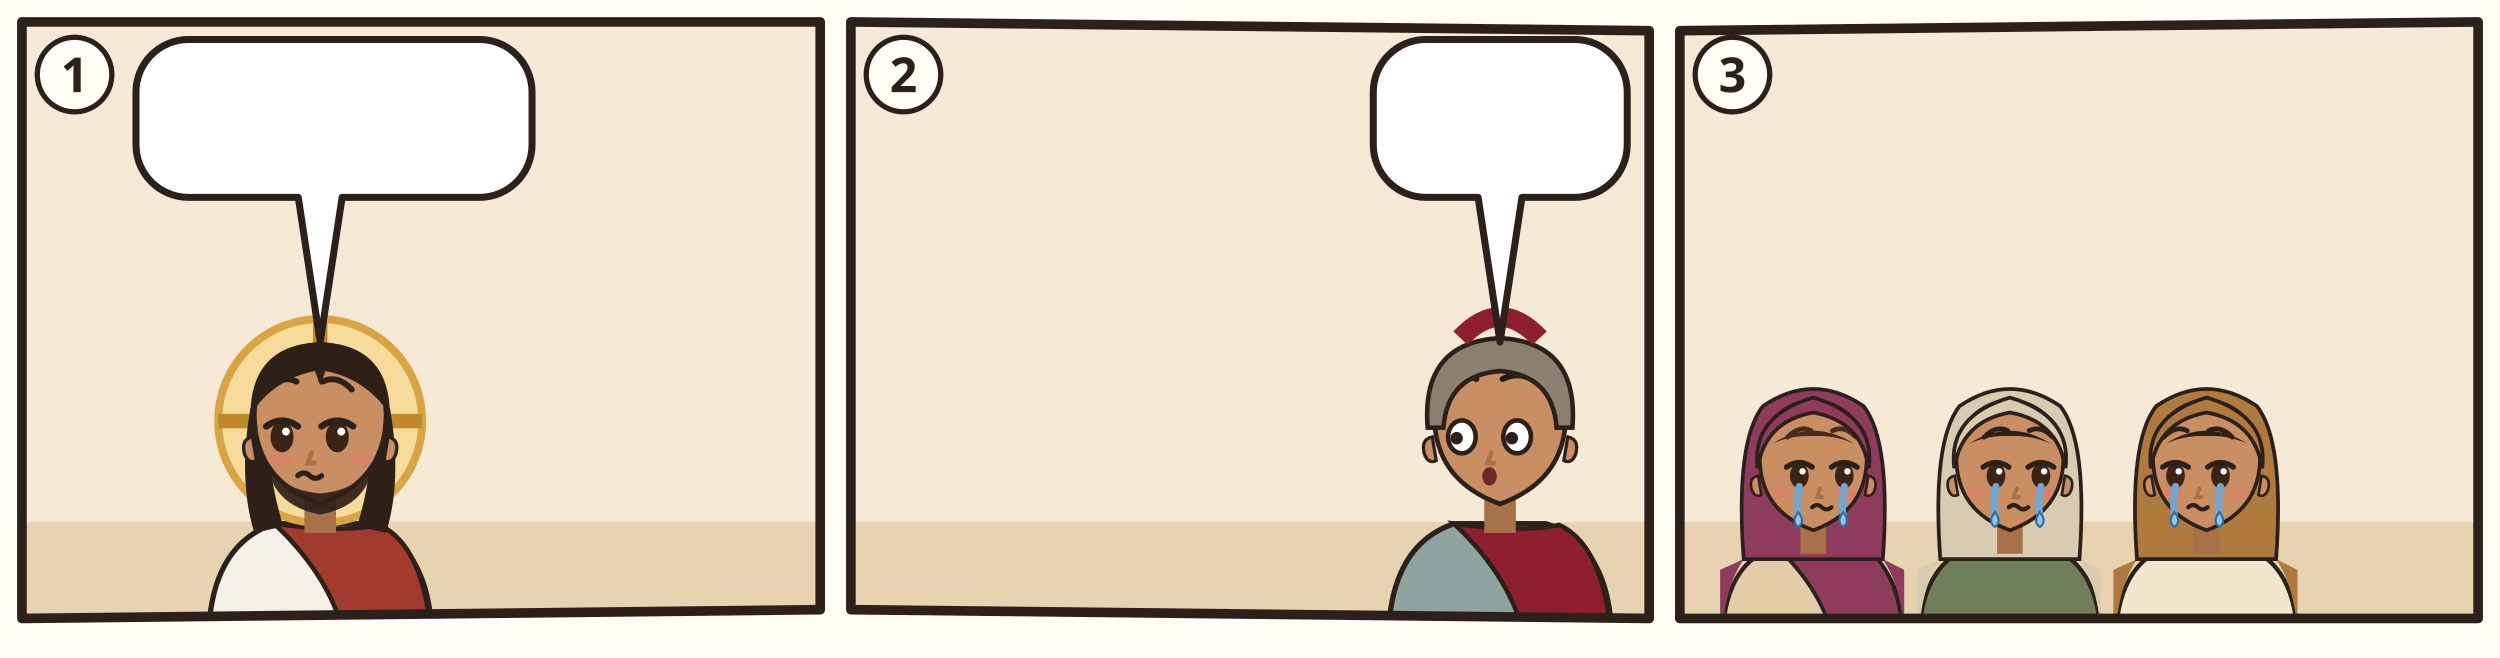
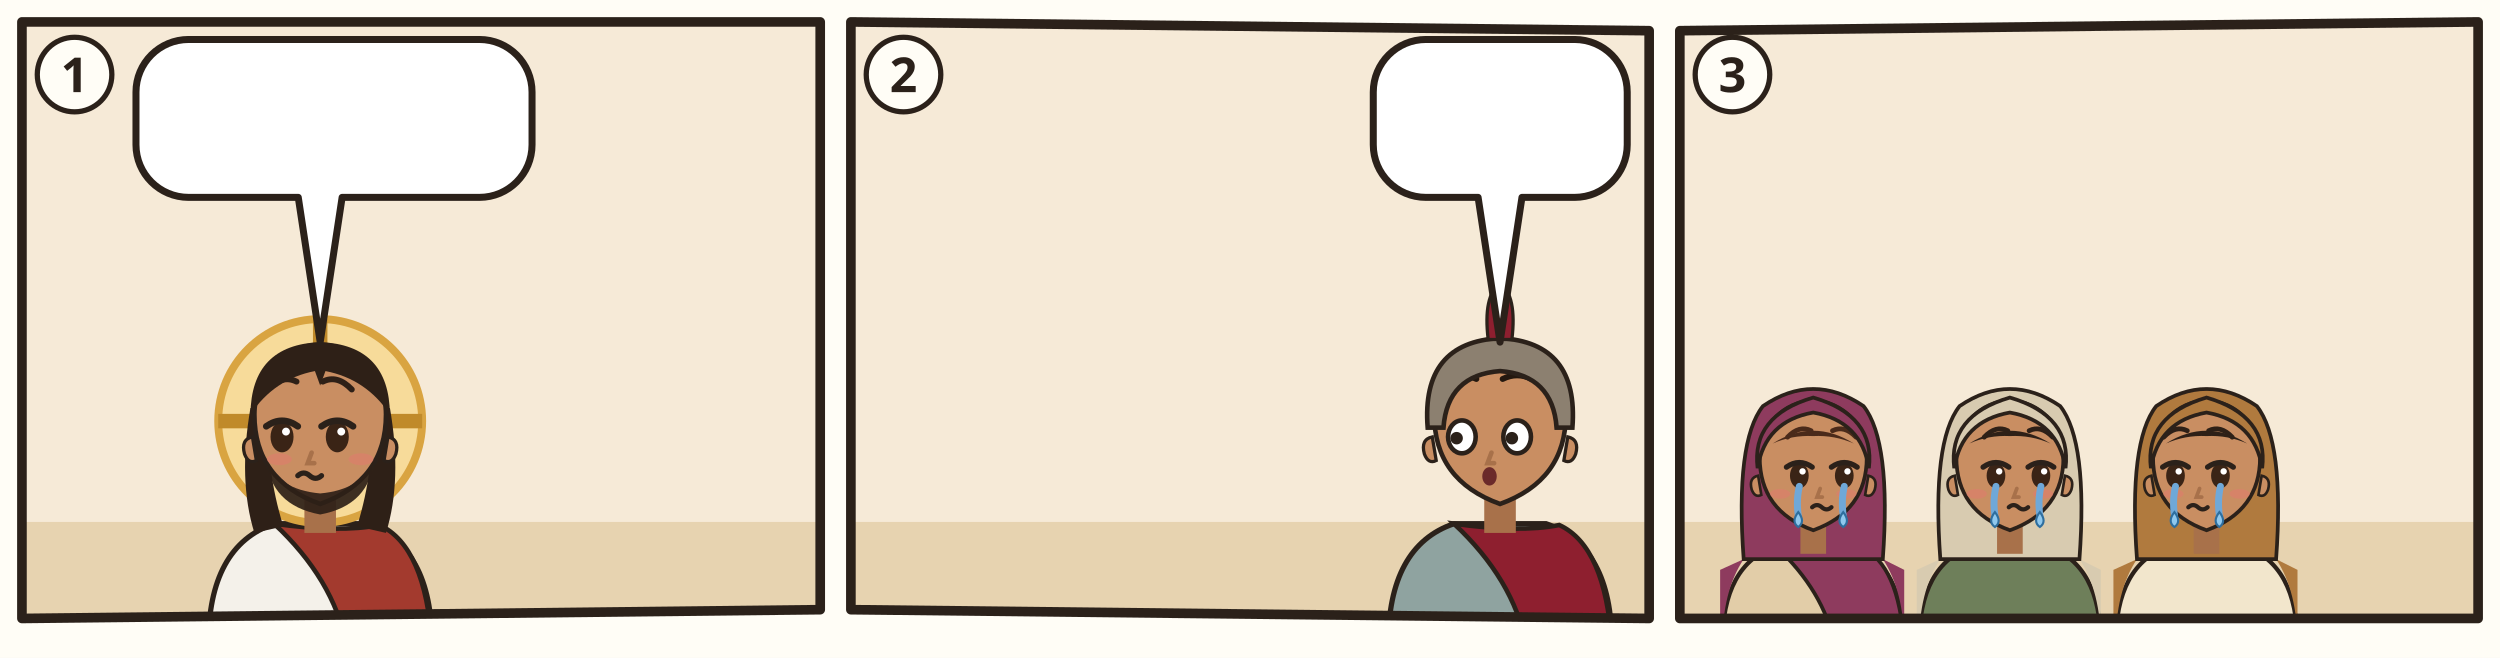
<svg xmlns="http://www.w3.org/2000/svg" viewBox="0 0 380 100">
  <rect width="380" height="100" fill="#FFFDF6" />
  <g transform="translate(2 2) scale(0.6667)">
    <clipPath id="an-cp-mrk-015-033-041-1">
      <polygon points="2,2 184,2 184,136 2,138" />
    </clipPath>
    <g clip-path="url(#an-cp-mrk-015-033-041-1)">
      <polygon points="2,2 184,2 184,136 2,138" fill="#F6EAD7" />
      <path d="M0 116h186v24H0z" fill="#E7D3B0" />
      <g transform="translate(70 93.0) scale(1.5)">
        <path d="M-17 34Q-17 19-7 15.6L7 15.6Q17 19 17 34z" fill="#F4F1EA" stroke="#2B211A" stroke-width=".8" />
        <path d="M-7 15.6Q3 17 9 15.8Q16 19 17 34L4 34Q2 24-7 15.6z" fill="#A33A2E" stroke="#2B211A" stroke-width=".7" />
        <circle r="15.5" fill="#F7DB9A" stroke="#D9A441" stroke-width="1.2" />
        <path d="M0-15.5v5M-15.5 0h5M15.5 0h-5" stroke="#C08A2A" stroke-width="2.2" />
        <path d="M-10.6 -2Q-12.5 9-10 17L-5.6 16Q-8.4 7-7.6-1z M10.6 -2Q12.5 9 10 17L5.6 16Q8.4 7 7.6-1z" fill="#2E2017" />
        <path d="M-2.4 11h4.8v6h-4.8z" fill="#A8714A" />
        <path d="M-10 -1Q-10 9 0 12.6Q10 9 10 -1A10 10.6 0 0 0 -10 -1z" fill="#C98E62" stroke="#2B211A" stroke-width=".7" />
        <path d="M10.3 2.4q1.8.4 1.2 2.6-.6 1.6-1.8 1z M-10.3 2.4q-1.8.4-1.2 2.6.6 1.6 1.8 1z" fill="#C98E62" stroke="#2B211A" stroke-width=".5" />
        <path d="M-8.2 5.6Q-7.6 12.8 0 14.2Q7.6 12.8 8.2 5.6Q6.6 10.4 0 11Q-6.6 10.4-8.2 5.6z" fill="#2E2017" opacity=".92" />
        <ellipse cx="-5.8" cy="2.4" rx="1.75" ry="2.35" fill="#3A2416" />
        <path d="M-8.2 0.8Q-5.8 -0.9 -3.4 0.8" fill="none" stroke="#2B211A" stroke-width="1" stroke-linecap="round" />
        <circle cx="-5.2" cy="1.6" r=".6" fill="#FFF" />
        <ellipse cx="2.6" cy="2.4" rx="1.75" ry="2.35" fill="#3A2416" />
        <path d="M0.2 0.8Q2.6 -0.9 5.0 0.8" fill="none" stroke="#2B211A" stroke-width="1" stroke-linecap="round" />
        <circle cx="3.2" cy="1.6" r=".6" fill="#FFF" />
        <path d="M-8.0 -4.8Q-5.8 -7.1 -3.6 -6.0M0.4 -6.0Q2.6 -7.1 4.8 -4.8" fill="none" stroke="#2E2017" stroke-width=".9" stroke-linecap="round" />
        <path d="M-1.3 4.8l-.6 1.6h1" fill="none" stroke="#A8714A" stroke-width=".7" stroke-linecap="round" />
        <ellipse cx="-6.2" cy="5.8" rx="1.9" ry=".9" fill="#E07A6E" opacity=".55" />
        <ellipse cx="6.2" cy="5.8" rx="1.9" ry=".9" fill="#E07A6E" opacity=".55" />
        <path d="M-3.4 8.3q.9-.8 1.8 0t1.8 0" fill="none" stroke="#2B211A" stroke-width=".8" stroke-linecap="round" />
        <path d="M-10.6-1Q-10.5-11.6 0-12Q10.5-11.6 10.6-1Q7-6.4 .8-7.6L0-5.4-.8-7.6Q-7-6.4-10.6-1z" fill="#2E2017" />
      </g>
      <use href="#an-kreuz" x="116.0" y="80" width="30" height="44" />
      <g>
        <path d="M40 6H106.3A12 12 0 0 1 118.3 18V30A12 12 0 0 1 106.3 42L75 42L70 75L65 42H40A12 12 0 0 1 28 30V18A12 12 0 0 1 40 6Z" fill="#FFFFFF" stroke="#2B211A" stroke-width="1.6" stroke-linejoin="round" />
        <use href="#an-gott" x="34" y="12" width="24.0" height="24" />
        <use href="#an-z-abstand" x="63.0" y="12" width="8.0" height="24" />
        <use href="#an-p-jesus" x="76.0" y="12" width="16.9" height="24" />
        <use href="#an-z-frage" x="97.9" y="12" width="14.4" height="24" />
      </g>
      <use href="#an-z-finsternis" x="140" y="8" width="24.0" height="18.0" />
    </g>
    <polygon points="2,2 184,2 184,136 2,138" fill="none" stroke="#2B211A" stroke-width="2.2" stroke-linejoin="round" />
    <circle cx="14" cy="14" r="8.5" fill="#FFFDF6" stroke="#2B211A" stroke-width="1.2" />
    <text x="14" y="18" text-anchor="middle" font-family="sans-serif" font-size="11" font-weight="700" fill="#2B211A">1</text>
  </g>
  <g transform="translate(128 2) scale(0.6667)">
    <clipPath id="an-cp-mrk-015-033-041-2">
      <polygon points="2,2 184,4 184,138 2,136" />
    </clipPath>
    <g clip-path="url(#an-cp-mrk-015-033-041-2)">
      <polygon points="2,2 184,4 184,138 2,136" fill="#F6EAD7" />
      <path d="M0 116h186v24H0z" fill="#E7D3B0" />
      <use href="#an-tempelvorhang" x="4" y="63" width="46" height="57" opacity=".6" />
      <g transform="translate(150 93.0) scale(1.5)">
        <path d="M-17 34Q-17 19-7 15.6L7 15.6Q17 19 17 34z" fill="#8FA3A0" stroke="#2B211A" stroke-width=".8" />
        <path d="M-7 15.6Q3 17 9 15.8Q16 19 17 34L4 34Q2 24-7 15.6z" fill="#8E1F2F" stroke="#2B211A" stroke-width=".7" />
        <path d="M-2.4 11h4.8v6h-4.8z" fill="#A8714A" />
        <path d="M-10 -1Q-10 9 0 12.6Q10 9 10 -1A10 10.6 0 0 0 -10 -1z" fill="#C98E62" stroke="#2B211A" stroke-width=".7" />
        <path d="M10.3 2.4q1.8.4 1.2 2.6-.6 1.6-1.8 1z M-10.3 2.4q-1.8.4-1.2 2.6.6 1.6 1.8 1z" fill="#C98E62" stroke="#2B211A" stroke-width=".5" />
        <ellipse cx="-5.8" cy="2.4" rx="2.1" ry="2.5" fill="#FFF" stroke="#2B211A" stroke-width=".7" />
        <circle cx="-6.6" cy="2.6" r=".95" fill="#2B211A" />
        <ellipse cx="2.6" cy="2.4" rx="2.1" ry="2.5" fill="#FFF" stroke="#2B211A" stroke-width=".7" />
        <circle cx="1.8" cy="2.6" r=".95" fill="#2B211A" />
        <path d="M-8.0 -6.4Q-5.8 -7.5 -3.6 -6.4M0.4 -6.4Q2.6 -7.5 4.8 -6.4" fill="none" stroke="#24180F" stroke-width=".9" stroke-linecap="round" />
        <path d="M-1.3 4.8l-.6 1.6h1" fill="none" stroke="#A8714A" stroke-width=".7" stroke-linecap="round" />
        <ellipse cx="-1.6" cy="8.4" rx="1.1" ry="1.4" fill="#6B2A2A" />
        <path d="M-11 1Q-12-12 0-12.6Q12-12 11 1L8.6 1Q8-7 0-7.6Q-8-7-8.6 1z" fill="#8C8070" stroke="#2B211A" stroke-width=".7" />
-         <path d="M-6-12.6Q0-19 6-12.6" fill="none" stroke="#8E1F2F" stroke-width="3" />
+         <path d="M-1.8-12.4Q-2.6-19 0-21Q2.6-19 1.8-12.4z" fill="#8E1F2F" stroke="#2B211A" stroke-width=".5" />
      </g>
      <use href="#an-kreuz" x="106.0" y="80" width="30" height="44" />
      <use href="#an-z-tod" x="109.0" y="74.0" width="24" height="18" />
      <g>
        <path d="M133.1 6H167A12 12 0 0 1 179 18V30A12 12 0 0 1 167 42L155 42L150 75L145 42H133.1A12 12 0 0 1 121.1 30V18A12 12 0 0 1 133.1 6Z" fill="#FFFFFF" stroke="#2B211A" stroke-width="1.6" stroke-linejoin="round" />
        <use href="#an-p-jesus" x="127.1" y="12" width="16.9" height="24" />
        <use href="#an-gott" x="148.9" y="12" width="24.0" height="24" />
      </g>
    </g>
    <polygon points="2,2 184,4 184,138 2,136" fill="none" stroke="#2B211A" stroke-width="2.2" stroke-linejoin="round" />
    <circle cx="14" cy="14" r="8.5" fill="#FFFDF6" stroke="#2B211A" stroke-width="1.2" />
    <text x="14" y="18" text-anchor="middle" font-family="sans-serif" font-size="11" font-weight="700" fill="#2B211A">2</text>
  </g>
  <g transform="translate(254 2) scale(0.6667)">
    <clipPath id="an-cp-mrk-015-033-041-3">
      <polygon points="2,4 184,2 184,138 2,138" />
    </clipPath>
    <g clip-path="url(#an-cp-mrk-015-033-041-3)">
      <polygon points="2,4 184,2 184,138 2,138" fill="#F6EAD7" />
      <path d="M0 116h186v24H0z" fill="#E7D3B0" />
      <g transform="translate(32.41667 102.52) scale(1.22)">
        <path d="M-17 34Q-17 19-7 15.6L7 15.6Q17 19 17 34z" fill="#E2CDA8" stroke="#2B211A" stroke-width=".8" />
        <path d="M-7 15.6Q3 17 9 15.8Q16 19 17 34L4 34Q2 24-7 15.6z" fill="#8E3B5E" stroke="#2B211A" stroke-width=".7" />
        <path d="M-13 18Q-17 24-17 34h-.4V20zM13 18Q17 24 17 34V20z" fill="#8E3B5E" />
        <path d="M-13 18Q-14.6-4-9.4-10.6Q0-17 9.4-10.6Q14.6-4 13 18z" fill="#8E3B5E" stroke="#2B211A" stroke-width=".7" />
        <path d="M-2.4 11h4.8v6h-4.8z" fill="#A8714A" />
        <path d="M-10 -1Q-10 9 0 12.6Q10 9 10 -1A10 10.6 0 0 0 -10 -1z" fill="#C98E62" stroke="#2B211A" stroke-width=".7" />
        <path d="M10.3 2.4q1.8.4 1.2 2.6-.6 1.6-1.8 1z M-10.3 2.4q-1.8.4-1.2 2.6.6 1.6 1.8 1z" fill="#C98E62" stroke="#2B211A" stroke-width=".5" />
        <ellipse cx="-2.6" cy="2.4" rx="1.75" ry="2.35" fill="#3A2416" />
        <path d="M-5.0 0.8Q-2.6 -0.9 -0.2 0.8" fill="none" stroke="#2B211A" stroke-width="1" stroke-linecap="round" />
        <circle cx="-2.0" cy="1.6" r=".6" fill="#FFF" />
        <ellipse cx="5.8" cy="2.4" rx="1.75" ry="2.35" fill="#3A2416" />
        <path d="M3.4 0.8Q5.8 -0.9 8.2 0.8" fill="none" stroke="#2B211A" stroke-width="1" stroke-linecap="round" />
        <circle cx="6.4" cy="1.6" r=".6" fill="#FFF" />
        <path d="M-4.8 -4.8Q-2.6 -7.1 -0.4 -6.0M3.6 -6.0Q5.8 -7.1 8.0 -4.8" fill="none" stroke="#4A2A1A" stroke-width=".9" stroke-linecap="round" />
        <path d="M1.3 4.8l-.6 1.6h1" fill="none" stroke="#A8714A" stroke-width=".7" stroke-linecap="round" />
        <ellipse cx="-6.2" cy="5.8" rx="1.9" ry=".9" fill="#E07A6E" opacity=".55" />
        <ellipse cx="6.2" cy="5.8" rx="1.9" ry=".9" fill="#E07A6E" opacity=".55" />
        <path d="M-0.2 8.3q.9-.8 1.8 0t1.8 0" fill="none" stroke="#2B211A" stroke-width=".8" stroke-linecap="round" />
        <path d="M-2.6 4.4q-.6 2.6-.2 5.4" fill="none" stroke="#6FA8D8" stroke-width="1.3" stroke-linecap="round" />
        <path d="M-2.8 9.2q1.4 1.8 0 2.8-1.4-1 0-2.8z" fill="#8FC8EE" stroke="#2E6E9E" stroke-width=".4" />
        <path d="M5.8 4.4q-.6 2.6-.2 5.4" fill="none" stroke="#6FA8D8" stroke-width="1.3" stroke-linecap="round" />
        <path d="M5.6 9.2q1.4 1.8 0 2.8-1.4-1 0-2.8z" fill="#8FC8EE" stroke="#2E6E9E" stroke-width=".4" />
        <path d="M-7.6-3.6Q0-8.4 7.6-3.6Q4-5.2 0-5Q-4-5.2-7.6-3.6z" fill="#4A2A1A" />
        <path d="M-10.4 1Q-11.6-8.8 0-12.2Q11.6-8.8 10.4 1Q9-7.8 0-9.4Q-9-7.8-10.4 1z" fill="#8E3B5E" stroke="#2B211A" stroke-width=".7" />
        <use href="#an-a-salbgefaess" x="-4" y="18" width="16" height="12" />
      </g>
      <g transform="translate(77.25 102.52) scale(1.22)">
        <path d="M-17 34Q-17 19-7 15.6L7 15.6Q17 19 17 34z" fill="#6E7F5A" stroke="#2B211A" stroke-width=".8" />
        <path d="M-13 18Q-17 24-17 34h-.4V20zM13 18Q17 24 17 34V20z" fill="#D8CBB0" />
        <path d="M-13 18Q-14.6-4-9.4-10.6Q0-17 9.4-10.6Q14.6-4 13 18z" fill="#D8CBB0" stroke="#2B211A" stroke-width=".7" />
        <path d="M-2.4 11h4.8v6h-4.8z" fill="#A8714A" />
        <path d="M-10 -1Q-10 9 0 12.6Q10 9 10 -1A10 10.6 0 0 0 -10 -1z" fill="#C98E62" stroke="#2B211A" stroke-width=".7" />
        <path d="M10.3 2.4q1.8.4 1.2 2.6-.6 1.6-1.8 1z M-10.3 2.4q-1.8.4-1.2 2.6.6 1.6 1.8 1z" fill="#C98E62" stroke="#2B211A" stroke-width=".5" />
        <ellipse cx="-2.6" cy="2.4" rx="1.75" ry="2.35" fill="#3A2416" />
        <path d="M-5.0 0.8Q-2.6 -0.9 -0.2 0.8" fill="none" stroke="#2B211A" stroke-width="1" stroke-linecap="round" />
        <circle cx="-2.0" cy="1.6" r=".6" fill="#FFF" />
        <ellipse cx="5.8" cy="2.4" rx="1.75" ry="2.35" fill="#3A2416" />
        <path d="M3.4 0.8Q5.8 -0.9 8.2 0.8" fill="none" stroke="#2B211A" stroke-width="1" stroke-linecap="round" />
        <circle cx="6.4" cy="1.6" r=".6" fill="#FFF" />
        <path d="M-4.8 -4.8Q-2.6 -7.1 -0.4 -6.0M3.6 -6.0Q5.8 -7.1 8.0 -4.8" fill="none" stroke="#2E2017" stroke-width=".9" stroke-linecap="round" />
        <path d="M1.3 4.8l-.6 1.6h1" fill="none" stroke="#A8714A" stroke-width=".7" stroke-linecap="round" />
        <ellipse cx="-6.2" cy="5.8" rx="1.9" ry=".9" fill="#E07A6E" opacity=".55" />
        <ellipse cx="6.2" cy="5.8" rx="1.9" ry=".9" fill="#E07A6E" opacity=".55" />
        <path d="M-0.2 8.3q.9-.8 1.8 0t1.8 0" fill="none" stroke="#2B211A" stroke-width=".8" stroke-linecap="round" />
        <path d="M-2.6 4.4q-.6 2.6-.2 5.4" fill="none" stroke="#6FA8D8" stroke-width="1.3" stroke-linecap="round" />
        <path d="M-2.8 9.2q1.4 1.8 0 2.8-1.4-1 0-2.8z" fill="#8FC8EE" stroke="#2E6E9E" stroke-width=".4" />
        <path d="M5.8 4.4q-.6 2.6-.2 5.4" fill="none" stroke="#6FA8D8" stroke-width="1.3" stroke-linecap="round" />
        <path d="M5.6 9.2q1.4 1.8 0 2.8-1.4-1 0-2.8z" fill="#8FC8EE" stroke="#2E6E9E" stroke-width=".4" />
        <path d="M-7.6-3.6Q0-8.4 7.6-3.6Q4-5.2 0-5Q-4-5.2-7.6-3.6z" fill="#2E2017" />
        <path d="M-10.4 1Q-11.6-8.8 0-12.2Q11.6-8.8 10.4 1Q9-7.8 0-9.4Q-9-7.8-10.4 1z" fill="#D8CBB0" stroke="#2B211A" stroke-width=".7" />
        <use href="#an-a-salbgefaess" x="-4" y="18" width="16" height="12" />
      </g>
      <g transform="translate(122.0833 102.52) scale(1.22)">
        <path d="M-17 34Q-17 19-7 15.6L7 15.6Q17 19 17 34z" fill="#F2E6CC" stroke="#2B211A" stroke-width=".8" />
        <path d="M-13 18Q-17 24-17 34h-.4V20zM13 18Q17 24 17 34V20z" fill="#B07A3E" />
        <path d="M-13 18Q-14.6-4-9.4-10.6Q0-17 9.4-10.6Q14.6-4 13 18z" fill="#B07A3E" stroke="#2B211A" stroke-width=".7" />
        <path d="M-2.4 11h4.8v6h-4.8z" fill="#A8714A" />
        <path d="M-10 -1Q-10 9 0 12.6Q10 9 10 -1A10 10.6 0 0 0 -10 -1z" fill="#C98E62" stroke="#2B211A" stroke-width=".7" />
        <path d="M10.3 2.4q1.8.4 1.2 2.6-.6 1.6-1.8 1z M-10.3 2.4q-1.8.4-1.2 2.6.6 1.6 1.8 1z" fill="#C98E62" stroke="#2B211A" stroke-width=".5" />
        <ellipse cx="-5.8" cy="2.4" rx="1.75" ry="2.35" fill="#3A2416" />
        <path d="M-8.2 0.8Q-5.8 -0.9 -3.4 0.8" fill="none" stroke="#2B211A" stroke-width="1" stroke-linecap="round" />
        <circle cx="-5.2" cy="1.6" r=".6" fill="#FFF" />
        <ellipse cx="2.6" cy="2.4" rx="1.75" ry="2.35" fill="#3A2416" />
        <path d="M0.2 0.8Q2.6 -0.9 5.0 0.8" fill="none" stroke="#2B211A" stroke-width="1" stroke-linecap="round" />
        <circle cx="3.2" cy="1.6" r=".6" fill="#FFF" />
        <path d="M-8.0 -4.8Q-5.8 -7.1 -3.6 -6.0M0.4 -6.0Q2.6 -7.1 4.8 -4.8" fill="none" stroke="#2E2017" stroke-width=".9" stroke-linecap="round" />
        <path d="M-1.3 4.8l-.6 1.6h1" fill="none" stroke="#A8714A" stroke-width=".7" stroke-linecap="round" />
        <ellipse cx="-6.2" cy="5.8" rx="1.9" ry=".9" fill="#E07A6E" opacity=".55" />
        <ellipse cx="6.2" cy="5.8" rx="1.9" ry=".9" fill="#E07A6E" opacity=".55" />
        <path d="M-3.4 8.3q.9-.8 1.8 0t1.8 0" fill="none" stroke="#2B211A" stroke-width=".8" stroke-linecap="round" />
        <path d="M-5.8 4.4q-.6 2.6-.2 5.4" fill="none" stroke="#6FA8D8" stroke-width="1.3" stroke-linecap="round" />
        <path d="M-6.0 9.2q1.4 1.8 0 2.8-1.4-1 0-2.8z" fill="#8FC8EE" stroke="#2E6E9E" stroke-width=".4" />
        <path d="M2.6 4.4q-.6 2.6-.2 5.4" fill="none" stroke="#6FA8D8" stroke-width="1.3" stroke-linecap="round" />
        <path d="M2.4 9.2q1.4 1.8 0 2.8-1.4-1 0-2.8z" fill="#8FC8EE" stroke="#2E6E9E" stroke-width=".4" />
        <path d="M-7.6-3.6Q0-8.4 7.6-3.6Q4-5.2 0-5Q-4-5.2-7.6-3.6z" fill="#2E2017" />
        <path d="M-10.4 1Q-11.6-8.8 0-12.2Q11.6-8.8 10.4 1Q9-7.8 0-9.4Q-9-7.8-10.4 1z" fill="#B07A3E" stroke="#2B211A" stroke-width=".7" />
        <use href="#an-a-salbgefaess" x="-4" y="18" width="16" height="12" />
      </g>
      <use href="#an-kreuz" x="146.5" y="80" width="30" height="44" />
    </g>
    <polygon points="2,4 184,2 184,138 2,138" fill="none" stroke="#2B211A" stroke-width="2.2" stroke-linejoin="round" />
    <circle cx="14" cy="14" r="8.5" fill="#FFFDF6" stroke="#2B211A" stroke-width="1.2" />
    <text x="14" y="18" text-anchor="middle" font-family="sans-serif" font-size="11" font-weight="700" fill="#2B211A">3</text>
  </g>
</svg>
